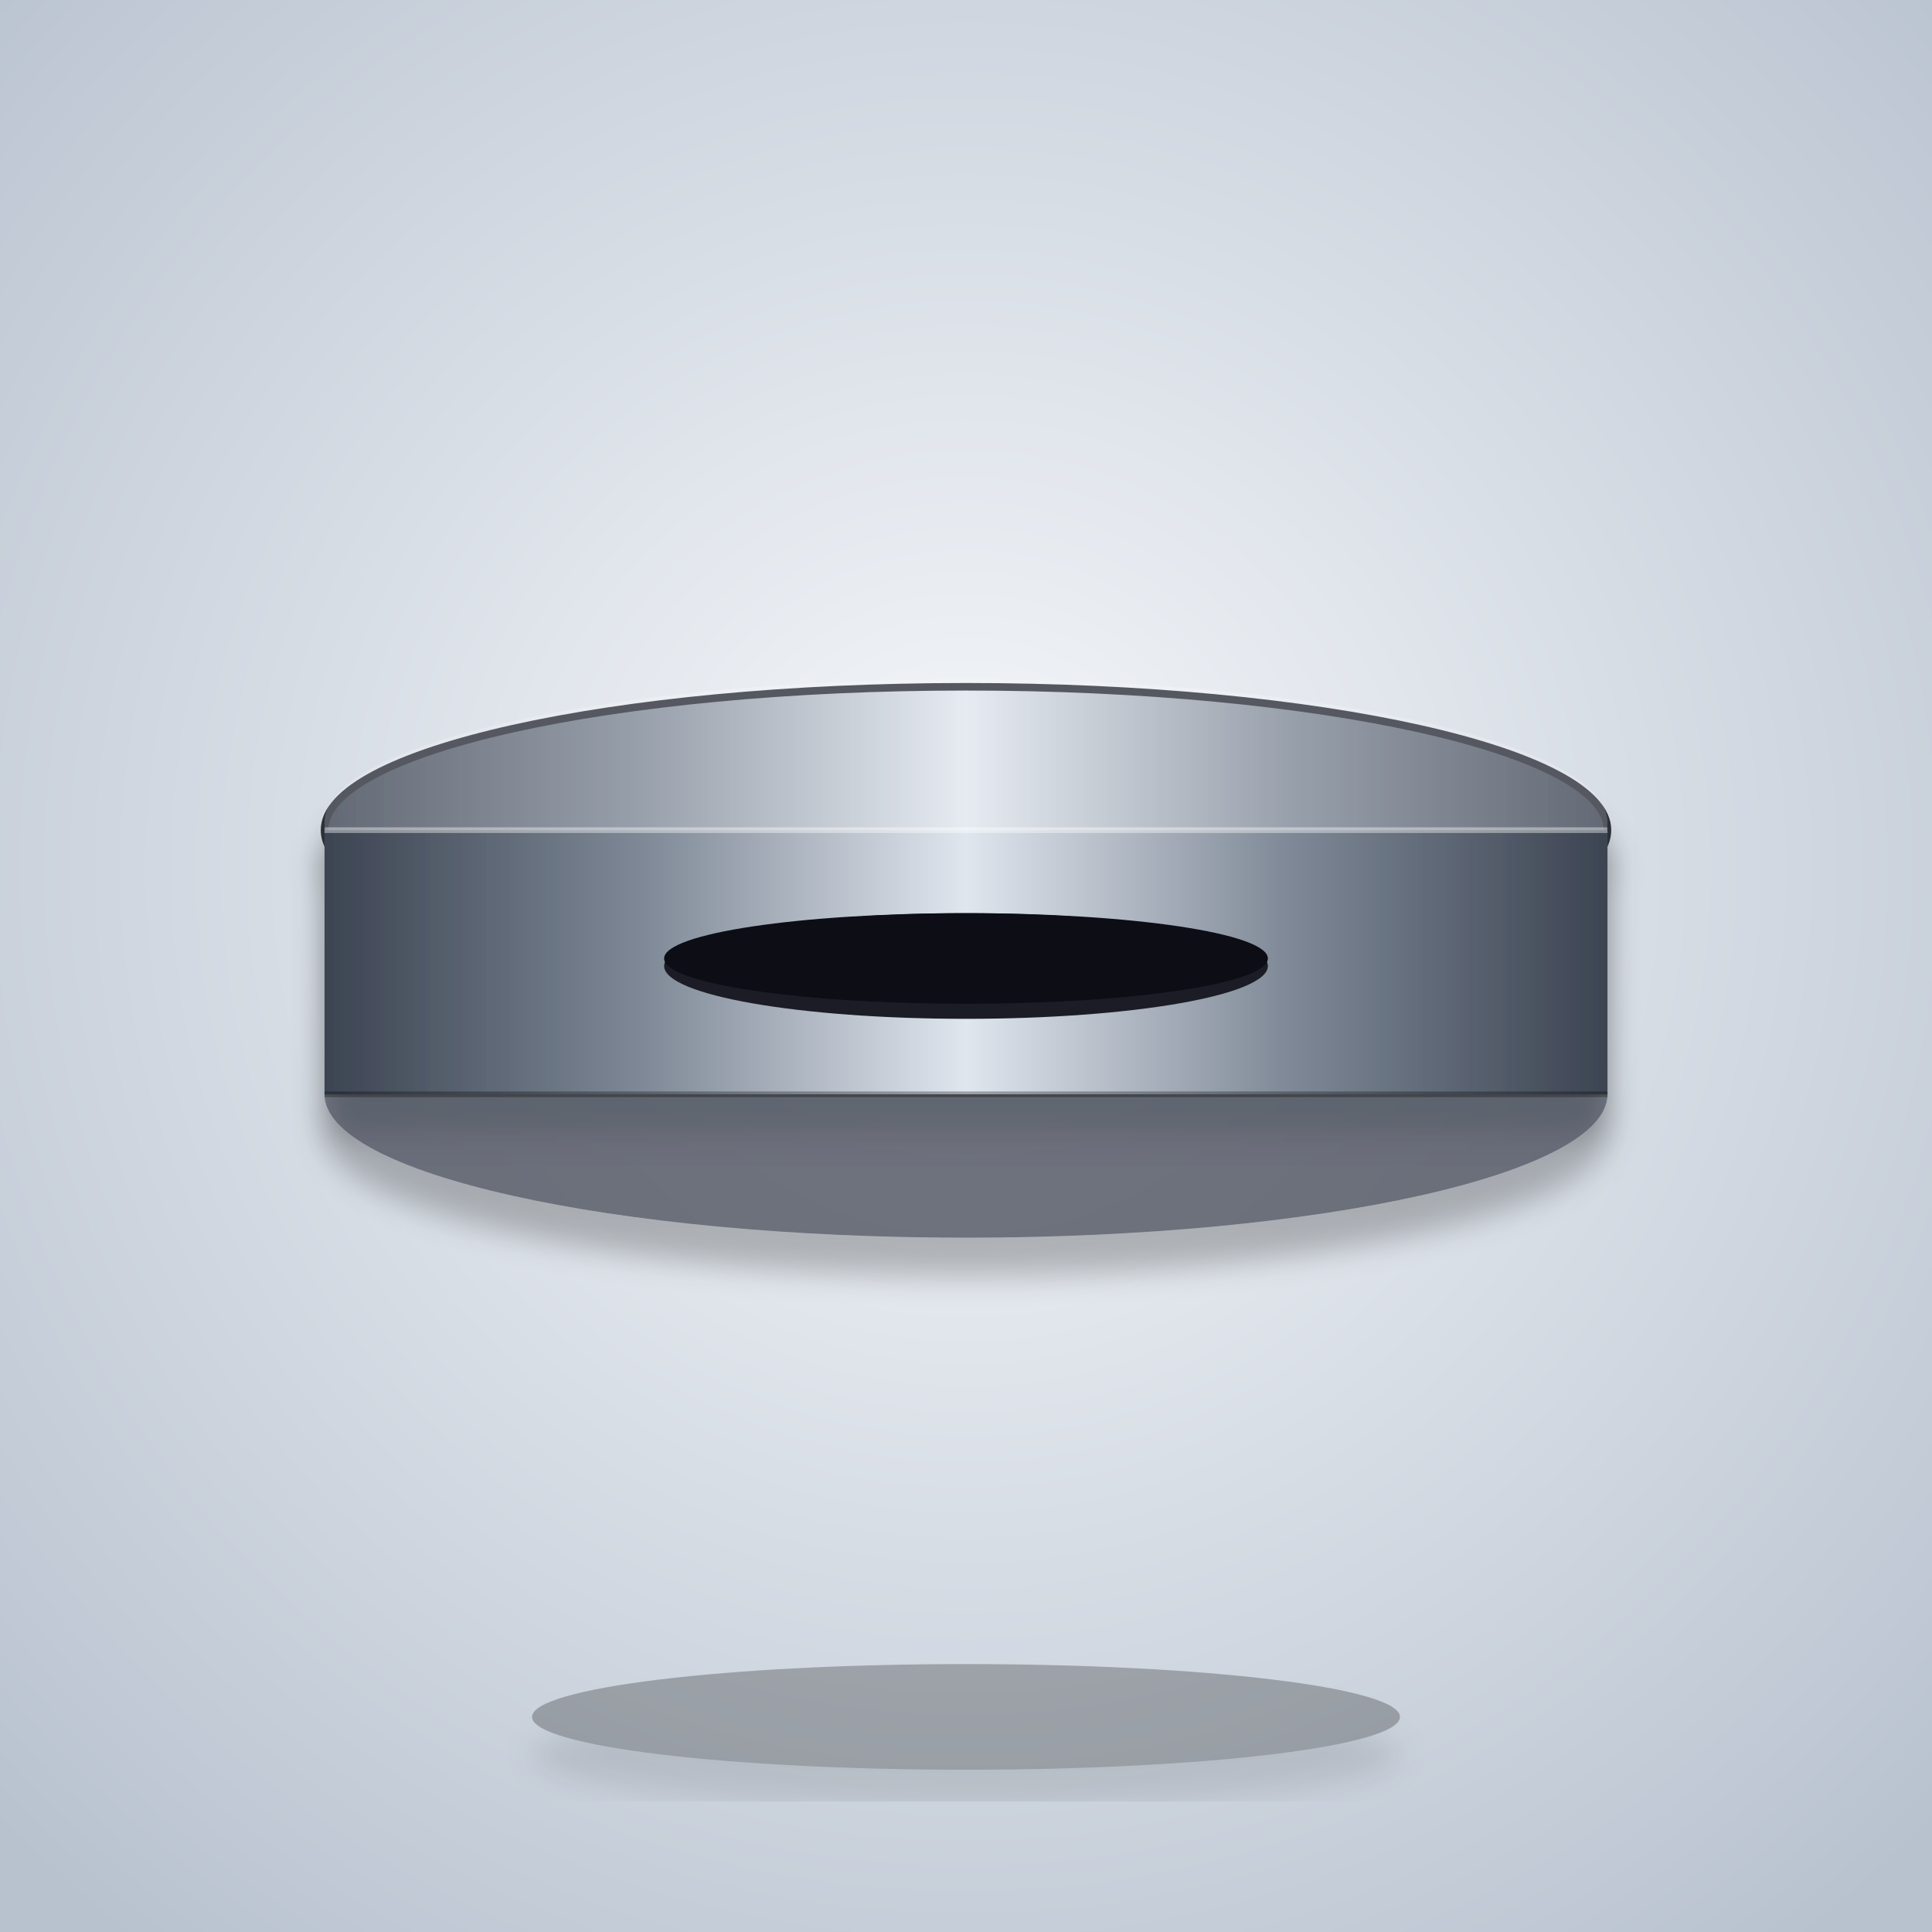
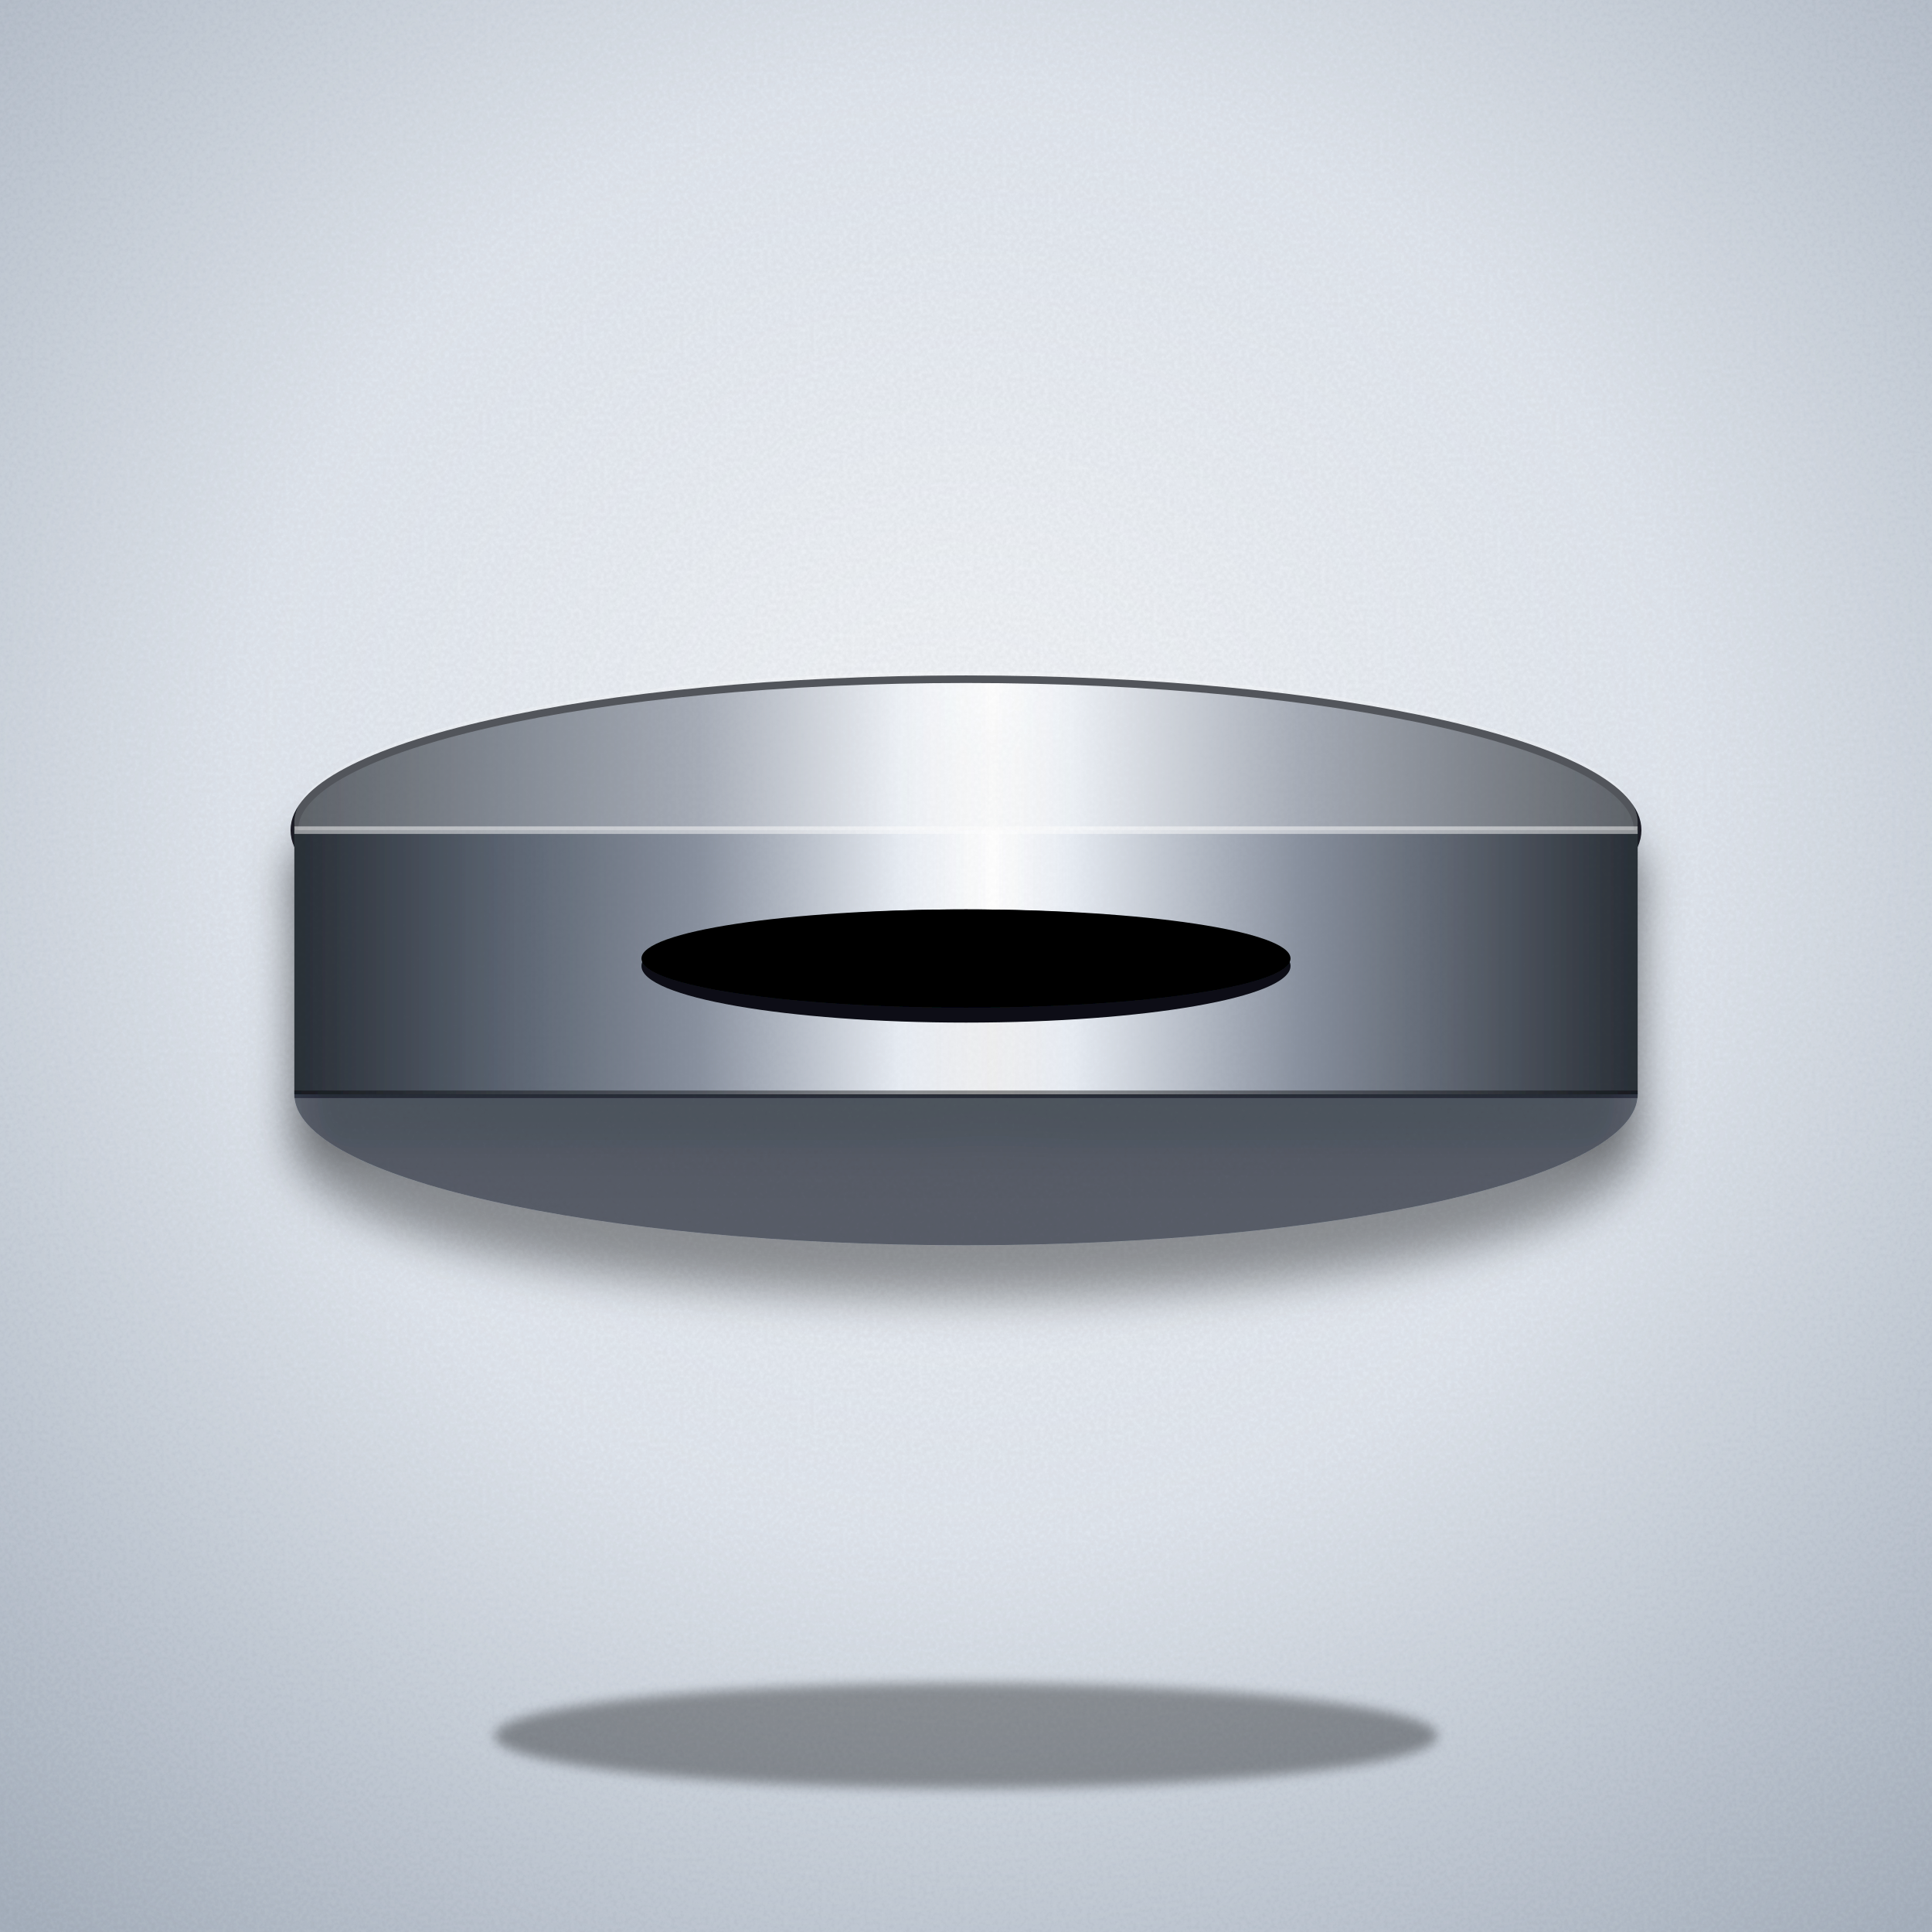
<svg xmlns="http://www.w3.org/2000/svg" viewBox="0 0 512 512" width="512" height="512">
  <defs>
-     <radialGradient id="bg" cx="50%" cy="45%" r="70%">
-       <stop offset="0%" stop-color="#f6f8fb" />
-       <stop offset="100%" stop-color="#b8c2cf" />
+     <radialGradient id="bg" cx="50%" cy="42%" r="75%">
+       <stop offset="0%" stop-color="#f5f7fa" />
+       <stop offset="50%" stop-color="#e2e8f0" />
+       <stop offset="100%" stop-color="#a8b2bf" />
    </radialGradient>
+     <filter id="grain">
+       <feTurbulence type="fractalNoise" baseFrequency="0.9" numOctaves="3" seed="5" />
+       <feColorMatrix values="0 0 0 0 0  0 0 0 0 0  0 0 0 0 0  0 0 0 0.08 0" />
+       <feComposite in2="SourceGraphic" operator="in" />
+     </filter>
+     <filter id="depthBlur">
+       <feGaussianBlur stdDeviation="1.5" />
+     </filter>
+     <filter id="realShadow" x="-50%" y="-50%" width="200%" height="200%">
+       <feGaussianBlur in="SourceAlpha" stdDeviation="6" />
+       <feOffset dx="0" dy="14" />
+       <feComponentTransfer>
+         <feFuncA type="linear" slope="0.55" />
+       </feComponentTransfer>
+       <feMerge>
+         <feMergeNode />
+         <feMergeNode in="SourceGraphic" />
+       </feMerge>
+     </filter>
+     <filter id="worn">
+       <feTurbulence type="turbulence" baseFrequency="0.04" numOctaves="2" seed="3" />
+       <feDisplacementMap in="SourceGraphic" scale="3" />
+     </filter>
+     <linearGradient id="metal" x1="0%" y1="0%" x2="100%" y2="0%" gradientTransform="rotate(0)">
+       <stop offset="0%" stop-color="#2a3038" />
+       <stop offset="15%" stop-color="#5a6370" />
+       <stop offset="30%" stop-color="#8a92a0" />
+       <stop offset="45%" stop-color="#e8edf4" />
+       <stop offset="52%" stop-color="#ffffff" stop-opacity="0.9" />
+       <stop offset="58%" stop-color="#e8edf4" />
+       <stop offset="75%" stop-color="#8a92a0" />
+       <stop offset="100%" stop-color="#2a3038" />
+     </linearGradient>
+     <linearGradient id="topShine" x1="0%" y1="0%" x2="0%" y2="100%">
+       <stop offset="0%" stop-color="#ffffff" stop-opacity="0.55" />
+       <stop offset="50%" stop-color="#ffffff" stop-opacity="0.15" />
+       <stop offset="100%" stop-color="#ffffff" stop-opacity="0" />
+     </linearGradient>
+     <linearGradient id="thread" x1="0%" y1="0%" x2="100%" y2="0%">
+       <stop offset="0%" stop-color="#1a1e25" />
+       <stop offset="50%" stop-color="#6a7280" />
+       <stop offset="100%" stop-color="#1a1e25" />
+     </linearGradient>
  </defs>
  <rect width="100%" height="100%" fill="url(#bg)" />
-   <filter id="ds" x="-30%" y="-30%" width="160%" height="160%">
-     <feGaussianBlur in="SourceAlpha" stdDeviation="4" />
-     <feOffset dx="0" dy="10" />
-     <feComponentTransfer>
-       <feFuncA type="linear" slope="0.4" />
-     </feComponentTransfer>
-     <feMerge>
-       <feMergeNode />
-       <feMergeNode in="SourceGraphic" />
-     </feMerge>
-   </filter>
-   <linearGradient id="shaft" x1="0%" y1="0%" x2="100%" y2="0%">
-     <stop offset="0%" stop-color="#3a4250" />
-     <stop offset="25%" stop-color="#7e8896" />
-     <stop offset="50%" stop-color="#e0e6ee" />
-     <stop offset="75%" stop-color="#7e8896" />
-     <stop offset="100%" stop-color="#3a4250" />
-   </linearGradient>
-   <ellipse cx="256" cy="455" rx="115" ry="14" fill="#000" opacity="0.25" filter="url(#ds)" />
-   <g filter="url(#ds)">
-     <ellipse cx="256" cy="220" rx="170" ry="38" fill="url(#shaft)" stroke="#2a3038" stroke-width="2" />
-     <ellipse cx="256" cy="218" rx="170" ry="38" fill="#fff" opacity="0.2" />
-     <ellipse cx="256" cy="290" rx="170" ry="38" fill="#3a4250" opacity="0.6" />
-     <rect x="86" y="220" width="340" height="70" fill="url(#shaft)" />
-     <line x1="86" y1="220" x2="426" y2="220" stroke="#fff" stroke-width="1.5" opacity="0.4" />
-     <line x1="86" y1="290" x2="426" y2="290" stroke="#000" stroke-width="1.5" opacity="0.3" />
-     <ellipse cx="256" cy="256" rx="80" ry="14" fill="#1a1e25" />
-     <ellipse cx="256" cy="254" rx="80" ry="12" fill="#0a0d14" />
+   <rect width="100%" height="100%" fill="url(#bg)" filter="url(#grain)" opacity="0.4" />
+   <ellipse cx="256" cy="460" rx="125" ry="14" fill="#000" opacity="0.35" filter="url(#depthBlur)" />
+   <g filter="url(#realShadow)">
+     <ellipse cx="256" cy="220" rx="178" ry="40" fill="url(#metal)" stroke="#1a1e25" stroke-width="2" />
+     <ellipse cx="256" cy="218" rx="178" ry="40" fill="#fff" opacity="0.25" />
+     <ellipse cx="256" cy="290" rx="178" ry="40" fill="#3a4250" opacity="0.7" />
+     <rect x="78" y="220" width="356" height="70" fill="url(#metal)" />
+     <line x1="78" y1="220" x2="434" y2="220" stroke="#fff" stroke-width="2" opacity="0.5" />
+     <line x1="78" y1="290" x2="434" y2="290" stroke="#000" stroke-width="2" opacity="0.4" />
+     <ellipse cx="256" cy="256" rx="86" ry="15" fill="#0a0d14" />
+     <ellipse cx="256" cy="254" rx="86" ry="13" fill="#000" />
  </g>
+   <rect width="100%" height="100%" fill="#000" filter="url(#grain)" opacity="0.3" pointer-events="none" />
</svg>
